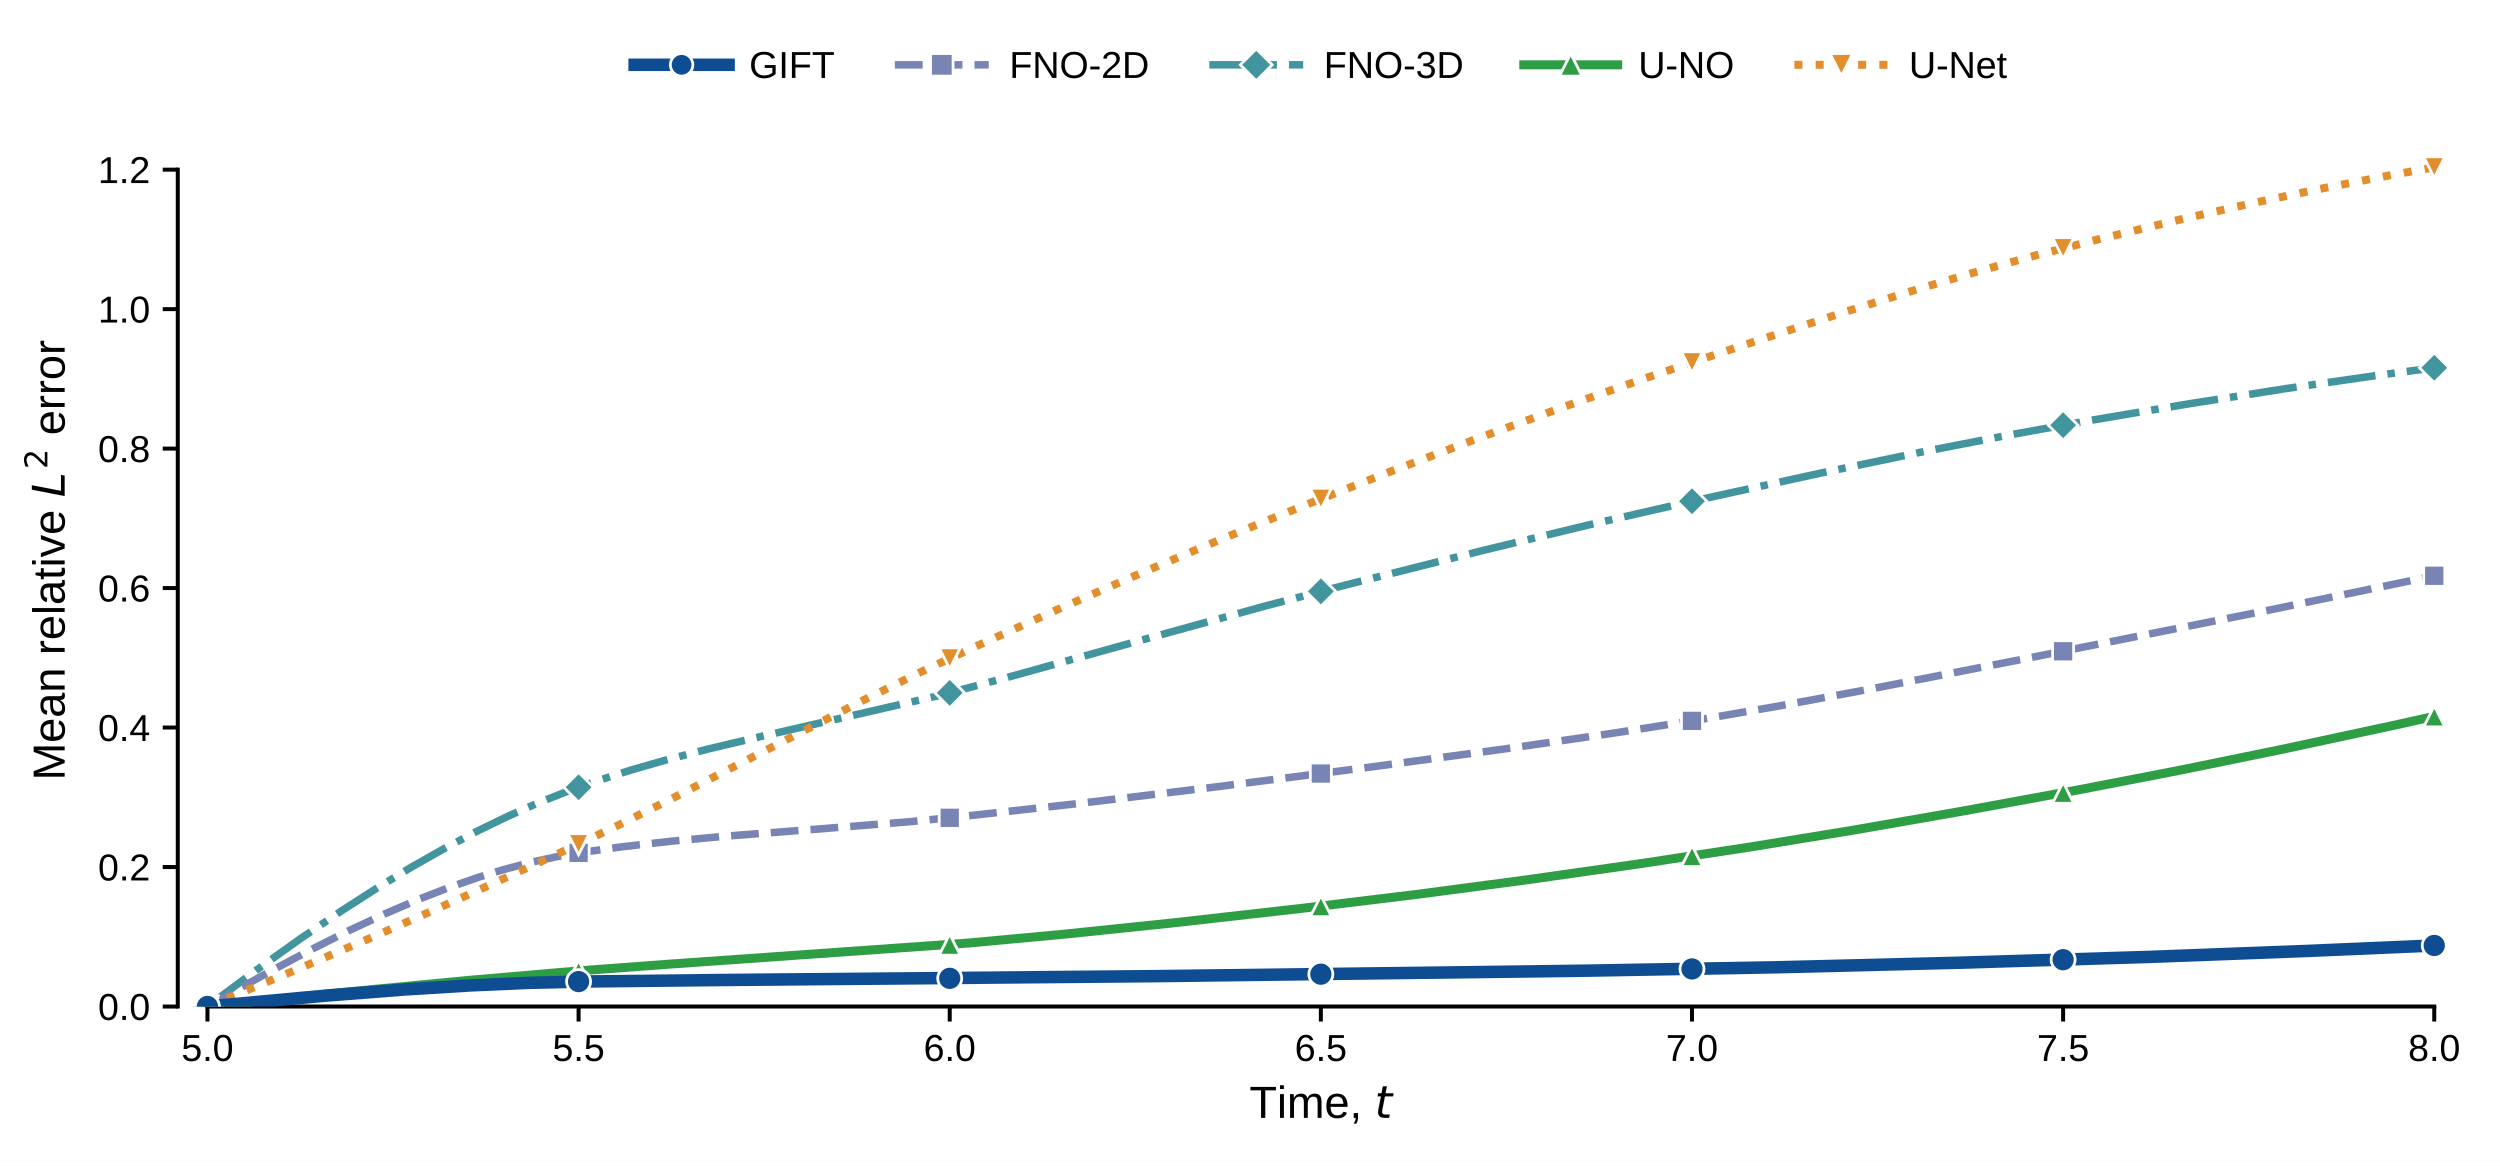
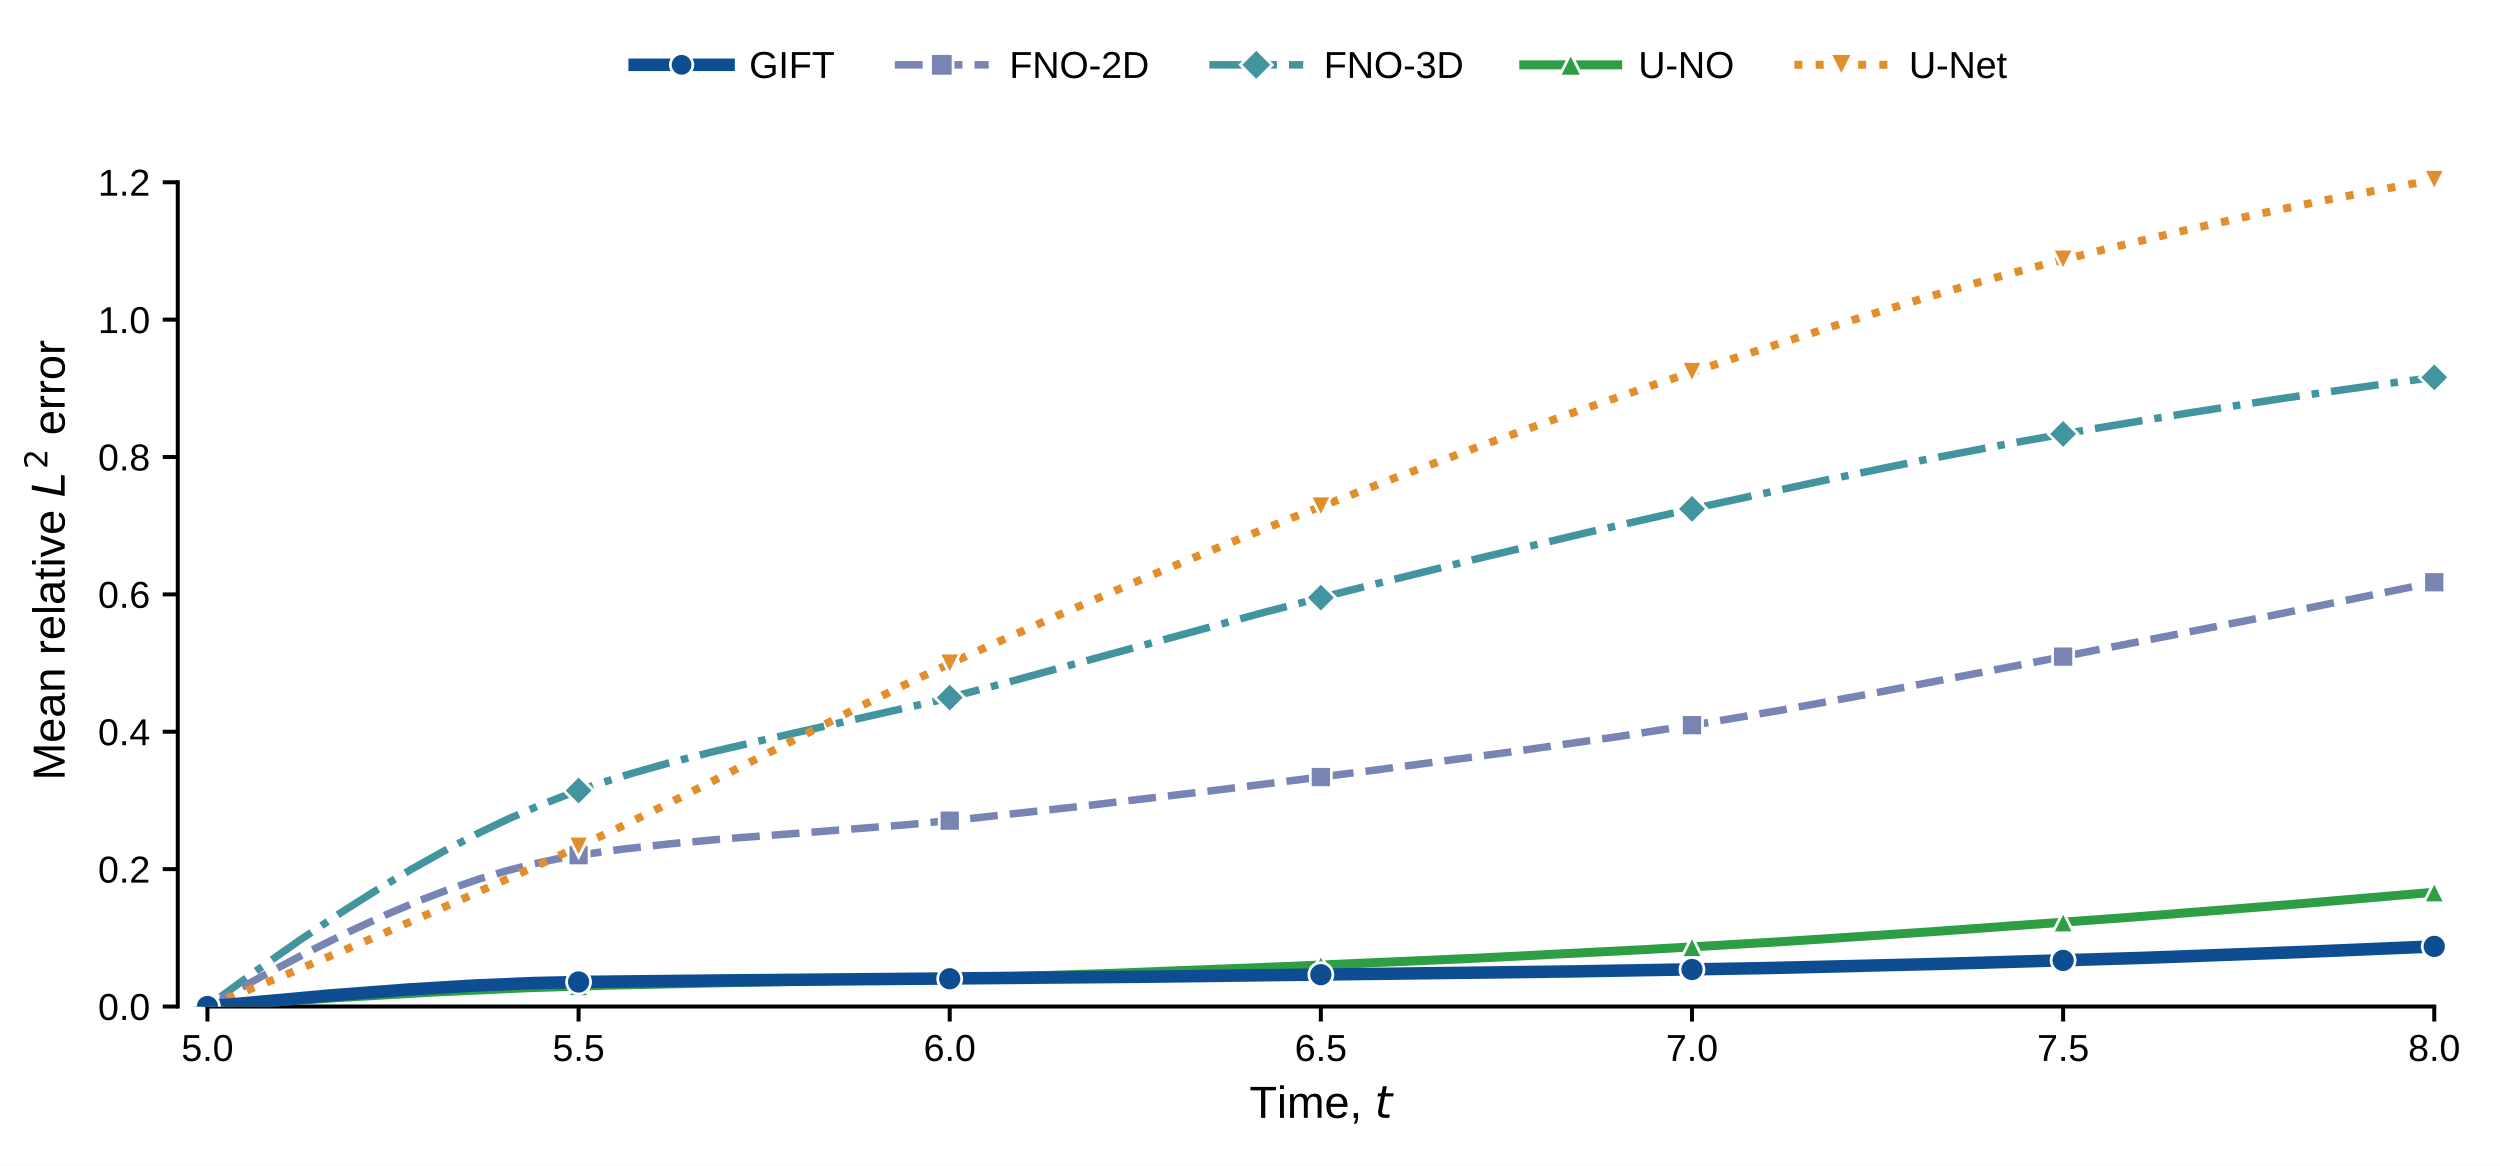
<svg xmlns="http://www.w3.org/2000/svg" xmlns:xlink="http://www.w3.org/1999/xlink" width="499.186pt" height="232.765pt" viewBox="0 0 499.186 232.765" version="1.1">
  <defs>
    <style type="text/css">*{stroke-linejoin: round; stroke-linecap: butt}</style>
  </defs>
  <g id="figure_1">
    <g id="patch_1">
      <path d="M 0 232.765  L 499.186 232.765  L 499.186 0  L 0 0  z " style="fill: #ffffff" />
    </g>
    <g id="axes_1">
      <g id="patch_2">
        <path d="M 35.495 200.975  L 491.986 200.975  L 491.986 22.733  L 35.495 22.733  z " style="fill: #ffffff" />
      </g>
      <g id="matplotlib.axis_1">
        <g id="xtick_1">
          <g id="line2d_1">
            <defs>
-               <path id="mbfa174ac35" d="M 0 0  L 0 3  " style="stroke: #000000; stroke-width: 0.8" />
+               <path id="m795e2c67f9" d="M 0 0  L 0 3  " style="stroke: #000000; stroke-width: 0.8" />
            </defs>
            <g>
-               <use xlink:href="#mbfa174ac35" x="41.423" y="200.975" style="stroke: #000000; stroke-width: 0.8" />
+               <use xlink:href="#m795e2c67f9" x="41.423" y="200.975" style="stroke: #000000; stroke-width: 0.8" />
            </g>
          </g>
          <g id="text_1">
            <text style="font-size: 7.5px; font-family: 'Arial', 'DejaVu Sans', 'Liberation Sans', sans-serif; text-anchor: middle" x="41.423" y="211.844" transform="rotate(-0 41.42346 211.8435)">5.0</text>
          </g>
        </g>
        <g id="xtick_2">
          <g id="line2d_2">
            <g>
-               <use xlink:href="#mbfa174ac35" x="115.529" y="200.975" style="stroke: #000000; stroke-width: 0.8" />
+               <use xlink:href="#m795e2c67f9" x="115.529" y="200.975" style="stroke: #000000; stroke-width: 0.8" />
            </g>
          </g>
          <g id="text_2">
            <text style="font-size: 7.5px; font-family: 'Arial', 'DejaVu Sans', 'Liberation Sans', sans-serif; text-anchor: middle" x="115.529" y="211.844" transform="rotate(-0 115.5292 211.8435)">5.5</text>
          </g>
        </g>
        <g id="xtick_3">
          <g id="line2d_3">
            <g>
-               <use xlink:href="#mbfa174ac35" x="189.635" y="200.975" style="stroke: #000000; stroke-width: 0.8" />
+               <use xlink:href="#m795e2c67f9" x="189.635" y="200.975" style="stroke: #000000; stroke-width: 0.8" />
            </g>
          </g>
          <g id="text_3">
            <text style="font-size: 7.5px; font-family: 'Arial', 'DejaVu Sans', 'Liberation Sans', sans-serif; text-anchor: middle" x="189.635" y="211.844" transform="rotate(-0 189.6349 211.8435)">6.0</text>
          </g>
        </g>
        <g id="xtick_4">
          <g id="line2d_4">
            <g>
-               <use xlink:href="#mbfa174ac35" x="263.741" y="200.975" style="stroke: #000000; stroke-width: 0.8" />
+               <use xlink:href="#m795e2c67f9" x="263.741" y="200.975" style="stroke: #000000; stroke-width: 0.8" />
            </g>
          </g>
          <g id="text_4">
            <text style="font-size: 7.5px; font-family: 'Arial', 'DejaVu Sans', 'Liberation Sans', sans-serif; text-anchor: middle" x="263.741" y="211.844" transform="rotate(-0 263.7407 211.8435)">6.5</text>
          </g>
        </g>
        <g id="xtick_5">
          <g id="line2d_5">
            <g>
-               <use xlink:href="#mbfa174ac35" x="337.846" y="200.975" style="stroke: #000000; stroke-width: 0.8" />
+               <use xlink:href="#m795e2c67f9" x="337.846" y="200.975" style="stroke: #000000; stroke-width: 0.8" />
            </g>
          </g>
          <g id="text_5">
            <text style="font-size: 7.5px; font-family: 'Arial', 'DejaVu Sans', 'Liberation Sans', sans-serif; text-anchor: middle" x="337.846" y="211.844" transform="rotate(-0 337.8464 211.8435)">7.0</text>
          </g>
        </g>
        <g id="xtick_6">
          <g id="line2d_6">
            <g>
-               <use xlink:href="#mbfa174ac35" x="411.952" y="200.975" style="stroke: #000000; stroke-width: 0.8" />
+               <use xlink:href="#m795e2c67f9" x="411.952" y="200.975" style="stroke: #000000; stroke-width: 0.8" />
            </g>
          </g>
          <g id="text_6">
            <text style="font-size: 7.5px; font-family: 'Arial', 'DejaVu Sans', 'Liberation Sans', sans-serif; text-anchor: middle" x="411.952" y="211.844" transform="rotate(-0 411.9521 211.8435)">7.5</text>
          </g>
        </g>
        <g id="xtick_7">
          <g id="line2d_7">
            <g>
-               <use xlink:href="#mbfa174ac35" x="486.058" y="200.975" style="stroke: #000000; stroke-width: 0.8" />
+               <use xlink:href="#m795e2c67f9" x="486.058" y="200.975" style="stroke: #000000; stroke-width: 0.8" />
            </g>
          </g>
          <g id="text_7">
            <text style="font-size: 7.5px; font-family: 'Arial', 'DejaVu Sans', 'Liberation Sans', sans-serif; text-anchor: middle" x="486.058" y="211.844" transform="rotate(-0 486.0579 211.8435)">8.0</text>
          </g>
        </g>
        <g id="text_8">
          <g transform="translate(249.4757 223.7762)">
            <text>
              <tspan x="0" y="-0.562" style="font-size: 9px; font-family: 'Arial'">T</tspan>
              <tspan x="5.498" y="-0.562" style="font-size: 9px; font-family: 'Arial'">i</tspan>
              <tspan x="7.497" y="-0.562" style="font-size: 9px; font-family: 'Arial'">m</tspan>
              <tspan x="14.994" y="-0.562" style="font-size: 9px; font-family: 'Arial'">e</tspan>
              <tspan x="20" y="-0.562" style="font-size: 9px; font-family: 'Arial'">,</tspan>
              <tspan x="22.5" y="-0.562" style="font-size: 9px; font-family: 'Arial'"> </tspan>
              <tspan x="25" y="-0.562" style="font-style: oblique; font-size: 9px; font-family: 'DejaVu Sans'">t</tspan>
            </text>
          </g>
        </g>
      </g>
      <g id="matplotlib.axis_2">
        <g id="ytick_1">
          <g id="line2d_8">
            <defs>
-               <path id="m1ce9995163" d="M 0 0  L -3 0  " style="stroke: #000000; stroke-width: 0.8" />
+               <path id="m7a944dcd8d" d="M 0 0  L -3 0  " style="stroke: #000000; stroke-width: 0.8" />
            </defs>
            <g>
-               <use xlink:href="#m1ce9995163" x="35.495" y="200.975" style="stroke: #000000; stroke-width: 0.8" />
+               <use xlink:href="#m7a944dcd8d" x="35.495" y="200.975" style="stroke: #000000; stroke-width: 0.8" />
            </g>
          </g>
          <g id="text_9">
            <text style="font-size: 7.5px; font-family: 'Arial', 'DejaVu Sans', 'Liberation Sans', sans-serif; text-anchor: end" x="29.995" y="203.659" transform="rotate(-0 29.995 203.6593)">0.0</text>
          </g>
        </g>
        <g id="ytick_2">
          <g id="line2d_9">
            <g>
-               <use xlink:href="#m1ce9995163" x="35.495" y="173.125" style="stroke: #000000; stroke-width: 0.8" />
+               <use xlink:href="#m7a944dcd8d" x="35.495" y="173.545" style="stroke: #000000; stroke-width: 0.8" />
            </g>
          </g>
          <g id="text_10">
-             <text style="font-size: 7.5px; font-family: 'Arial', 'DejaVu Sans', 'Liberation Sans', sans-serif; text-anchor: end" x="29.995" y="175.809" transform="rotate(-0 29.995 175.8089)">0.2</text>
+             <text style="font-size: 7.5px; font-family: 'Arial', 'DejaVu Sans', 'Liberation Sans', sans-serif; text-anchor: end" x="29.995" y="176.229" transform="rotate(-0 29.995 176.2288)">0.2</text>
          </g>
        </g>
        <g id="ytick_3">
          <g id="line2d_10">
            <g>
-               <use xlink:href="#m1ce9995163" x="35.495" y="145.274" style="stroke: #000000; stroke-width: 0.8" />
+               <use xlink:href="#m7a944dcd8d" x="35.495" y="146.114" style="stroke: #000000; stroke-width: 0.8" />
            </g>
          </g>
          <g id="text_11">
-             <text style="font-size: 7.5px; font-family: 'Arial', 'DejaVu Sans', 'Liberation Sans', sans-serif; text-anchor: end" x="29.995" y="147.959" transform="rotate(-0 29.995 147.9585)">0.4</text>
+             <text style="font-size: 7.5px; font-family: 'Arial', 'DejaVu Sans', 'Liberation Sans', sans-serif; text-anchor: end" x="29.995" y="148.798" transform="rotate(-0 29.995 148.7983)">0.4</text>
          </g>
        </g>
        <g id="ytick_4">
          <g id="line2d_11">
            <g>
-               <use xlink:href="#m1ce9995163" x="35.495" y="117.424" style="stroke: #000000; stroke-width: 0.8" />
+               <use xlink:href="#m7a944dcd8d" x="35.495" y="118.684" style="stroke: #000000; stroke-width: 0.8" />
            </g>
          </g>
          <g id="text_12">
-             <text style="font-size: 7.5px; font-family: 'Arial', 'DejaVu Sans', 'Liberation Sans', sans-serif; text-anchor: end" x="29.995" y="120.108" transform="rotate(-0 29.995 120.1081)">0.6</text>
+             <text style="font-size: 7.5px; font-family: 'Arial', 'DejaVu Sans', 'Liberation Sans', sans-serif; text-anchor: end" x="29.995" y="121.368" transform="rotate(-0 29.995 121.3678)">0.6</text>
          </g>
        </g>
        <g id="ytick_5">
          <g id="line2d_12">
            <g>
-               <use xlink:href="#m1ce9995163" x="35.495" y="89.574" style="stroke: #000000; stroke-width: 0.8" />
+               <use xlink:href="#m7a944dcd8d" x="35.495" y="91.253" style="stroke: #000000; stroke-width: 0.8" />
            </g>
          </g>
          <g id="text_13">
-             <text style="font-size: 7.5px; font-family: 'Arial', 'DejaVu Sans', 'Liberation Sans', sans-serif; text-anchor: end" x="29.995" y="92.258" transform="rotate(-0 29.995 92.25775)">0.8</text>
+             <text style="font-size: 7.5px; font-family: 'Arial', 'DejaVu Sans', 'Liberation Sans', sans-serif; text-anchor: end" x="29.995" y="93.937" transform="rotate(-0 29.995 93.93734)">0.8</text>
          </g>
        </g>
        <g id="ytick_6">
          <g id="line2d_13">
            <g>
-               <use xlink:href="#m1ce9995163" x="35.495" y="61.723" style="stroke: #000000; stroke-width: 0.8" />
+               <use xlink:href="#m7a944dcd8d" x="35.495" y="63.823" style="stroke: #000000; stroke-width: 0.8" />
            </g>
          </g>
          <g id="text_14">
-             <text style="font-size: 7.5px; font-family: 'Arial', 'DejaVu Sans', 'Liberation Sans', sans-serif; text-anchor: end" x="29.995" y="64.407" transform="rotate(-0 29.995 64.40735)">1.0</text>
+             <text style="font-size: 7.5px; font-family: 'Arial', 'DejaVu Sans', 'Liberation Sans', sans-serif; text-anchor: end" x="29.995" y="66.507" transform="rotate(-0 29.995 66.50684)">1.0</text>
          </g>
        </g>
        <g id="ytick_7">
          <g id="line2d_14">
            <g>
-               <use xlink:href="#m1ce9995163" x="35.495" y="33.873" style="stroke: #000000; stroke-width: 0.8" />
+               <use xlink:href="#m7a944dcd8d" x="35.495" y="36.392" style="stroke: #000000; stroke-width: 0.8" />
            </g>
          </g>
          <g id="text_15">
-             <text style="font-size: 7.5px; font-family: 'Arial', 'DejaVu Sans', 'Liberation Sans', sans-serif; text-anchor: end" x="29.995" y="36.557" transform="rotate(-0 29.995 36.55696)">1.2</text>
+             <text style="font-size: 7.5px; font-family: 'Arial', 'DejaVu Sans', 'Liberation Sans', sans-serif; text-anchor: end" x="29.995" y="39.076" transform="rotate(-0 29.995 39.07634)">1.2</text>
          </g>
        </g>
        <g id="text_16">
          <g transform="translate(13.78125 155.8189) rotate(-90)">
            <text>
              <tspan x="0" y="-0.873" style="font-size: 9px; font-family: 'Arial'">M</tspan>
              <tspan x="7.497" y="-0.873" style="font-size: 9px; font-family: 'Arial'">e</tspan>
              <tspan x="12.502" y="-0.873" style="font-size: 9px; font-family: 'Arial'">a</tspan>
              <tspan x="17.508" y="-0.873" style="font-size: 9px; font-family: 'Arial'">n</tspan>
              <tspan x="22.513" y="-0.873" style="font-size: 9px; font-family: 'Arial'"> </tspan>
              <tspan x="25.014" y="-0.873" style="font-size: 9px; font-family: 'Arial'">r</tspan>
              <tspan x="28.011" y="-0.873" style="font-size: 9px; font-family: 'Arial'">e</tspan>
              <tspan x="33.016" y="-0.873" style="font-size: 9px; font-family: 'Arial'">l</tspan>
              <tspan x="35.016" y="-0.873" style="font-size: 9px; font-family: 'Arial'">a</tspan>
              <tspan x="40.021" y="-0.873" style="font-size: 9px; font-family: 'Arial'">t</tspan>
              <tspan x="42.521" y="-0.873" style="font-size: 9px; font-family: 'Arial'">i</tspan>
              <tspan x="44.521" y="-0.873" style="font-size: 9px; font-family: 'Arial'">v</tspan>
              <tspan x="49.021" y="-0.873" style="font-size: 9px; font-family: 'Arial'">e</tspan>
              <tspan x="54.026" y="-0.873" style="font-size: 9px; font-family: 'Arial'"> </tspan>
              <tspan x="66.427" y="-0.873" style="font-size: 9px; font-family: 'Arial'"> </tspan>
              <tspan x="68.927" y="-0.873" style="font-size: 9px; font-family: 'Arial'">e</tspan>
              <tspan x="73.933" y="-0.873" style="font-size: 9px; font-family: 'Arial'">r</tspan>
              <tspan x="76.93" y="-0.873" style="font-size: 9px; font-family: 'Arial'">r</tspan>
              <tspan x="79.927" y="-0.873" style="font-size: 9px; font-family: 'Arial'">o</tspan>
              <tspan x="84.932" y="-0.873" style="font-size: 9px; font-family: 'Arial'">r</tspan>
              <tspan x="56.527" y="-0.873" style="font-style: oblique; font-size: 9px; font-family: 'DejaVu Sans'">L</tspan>
              <tspan x="62.173" y="-4.319" style="font-size: 6.3px; font-family: 'DejaVu Sans'">2</tspan>
            </text>
          </g>
        </g>
      </g>
      <g id="patch_3">
-         <path d="M 35.495 200.975  L 35.495 33.873  " style="fill: none; stroke: #000000; stroke-width: 0.8; stroke-linejoin: miter; stroke-linecap: square" />
+         <path d="M 35.495 200.975  L 35.495 36.392  " style="fill: none; stroke: #000000; stroke-width: 0.8; stroke-linejoin: miter; stroke-linecap: square" />
      </g>
      <g id="patch_4">
        <path d="M 41.423 200.975  L 486.058 200.975  " style="fill: none; stroke: #000000; stroke-width: 0.8; stroke-linejoin: miter; stroke-linecap: square" />
      </g>
      <g id="line2d_15">
-         <path d="M 41.423 200.975  L 51.057 193.799  L 59.95 187.457  L 68.102 181.927  L 75.512 177.168  L 82.182 173.13  L 88.851 169.346  L 95.521 165.839  L 101.449 162.97  L 107.378 160.352  L 113.306 158  L 119.234 155.91  L 125.904 153.786  L 133.315 151.657  L 141.466 149.54  L 151.841 147.084  L 188.153 138.734  L 202.233 134.959  L 227.429 127.948  L 252.625 121.004  L 268.928 116.749  L 295.606 110.032  L 317.097 104.842  L 336.364 100.414  L 363.783 94.409  L 383.792 90.241  L 400.836 86.918  L 416.398 84.116  L 437.148 80.618  L 456.416 77.595  L 474.201 75.021  L 486.058 73.431  L 486.058 73.431  " clip-path="url(#p14c8b00d38)" style="fill: none; stroke-dasharray: 9.6,2.4,1.5,2.4; stroke-dashoffset: 0; stroke: #42949e; stroke-width: 1.5" />
+         <path d="M 41.423 200.975  L 51.057 193.908  L 59.95 187.661  L 68.102 182.214  L 75.512 177.527  L 82.182 173.55  L 88.851 169.823  L 95.521 166.369  L 101.449 163.543  L 107.378 160.965  L 113.306 158.648  L 119.234 156.59  L 125.904 154.498  L 133.315 152.401  L 142.207 150.135  L 152.582 147.731  L 187.412 139.861  L 200.01 136.552  L 222.983 130.276  L 252.625 122.21  L 268.928 118.019  L 295.606 111.403  L 317.097 106.291  L 336.364 101.93  L 363.783 96.015  L 383.792 91.911  L 400.836 88.638  L 416.398 85.877  L 437.148 82.432  L 456.416 79.455  L 474.942 76.819  L 486.058 75.354  L 486.058 75.354  " clip-path="url(#pd7bf47b4c0)" style="fill: none; stroke-dasharray: 9.6,2.4,1.5,2.4; stroke-dashoffset: 0; stroke: #42949e; stroke-width: 1.5" />
      </g>
      <g id="line2d_16">
        <defs>
-           <path id="mcdf0ce835d" d="M 0 2.97  L 2.97 0  L 0 -2.97  L -2.97 0  z " style="stroke: #ffffff; stroke-width: 0.55; stroke-linejoin: miter" />
-         </defs>
-         <g clip-path="url(#p14c8b00d38)">
-           <use xlink:href="#mcdf0ce835d" x="41.423" y="200.975" style="fill: #42949e; stroke: #ffffff; stroke-width: 0.55; stroke-linejoin: miter" />
-           <use xlink:href="#mcdf0ce835d" x="115.529" y="157.189" style="fill: #42949e; stroke: #ffffff; stroke-width: 0.55; stroke-linejoin: miter" />
-           <use xlink:href="#mcdf0ce835d" x="189.635" y="138.347" style="fill: #42949e; stroke: #ffffff; stroke-width: 0.55; stroke-linejoin: miter" />
-           <use xlink:href="#mcdf0ce835d" x="263.741" y="118.08" style="fill: #42949e; stroke: #ffffff; stroke-width: 0.55; stroke-linejoin: miter" />
-           <use xlink:href="#mcdf0ce835d" x="337.846" y="100.084" style="fill: #42949e; stroke: #ffffff; stroke-width: 0.55; stroke-linejoin: miter" />
-           <use xlink:href="#mcdf0ce835d" x="411.952" y="84.895" style="fill: #42949e; stroke: #ffffff; stroke-width: 0.55; stroke-linejoin: miter" />
-           <use xlink:href="#mcdf0ce835d" x="486.058" y="73.431" style="fill: #42949e; stroke: #ffffff; stroke-width: 0.55; stroke-linejoin: miter" />
+           <path id="m2b28d7b1a0" d="M 0 2.97  L 2.97 0  L 0 -2.97  L -2.97 0  z " style="stroke: #ffffff; stroke-width: 0.55; stroke-linejoin: miter" />
+         </defs>
+         <g clip-path="url(#pd7bf47b4c0)">
+           <use xlink:href="#m2b28d7b1a0" x="41.423" y="200.975" style="fill: #42949e; stroke: #ffffff; stroke-width: 0.55; stroke-linejoin: miter" />
+           <use xlink:href="#m2b28d7b1a0" x="115.529" y="157.85" style="fill: #42949e; stroke: #ffffff; stroke-width: 0.55; stroke-linejoin: miter" />
+           <use xlink:href="#m2b28d7b1a0" x="189.635" y="139.291" style="fill: #42949e; stroke: #ffffff; stroke-width: 0.55; stroke-linejoin: miter" />
+           <use xlink:href="#m2b28d7b1a0" x="263.741" y="119.33" style="fill: #42949e; stroke: #ffffff; stroke-width: 0.55; stroke-linejoin: miter" />
+           <use xlink:href="#m2b28d7b1a0" x="337.846" y="101.605" style="fill: #42949e; stroke: #ffffff; stroke-width: 0.55; stroke-linejoin: miter" />
+           <use xlink:href="#m2b28d7b1a0" x="411.952" y="86.645" style="fill: #42949e; stroke: #ffffff; stroke-width: 0.55; stroke-linejoin: miter" />
+           <use xlink:href="#m2b28d7b1a0" x="486.058" y="75.354" style="fill: #42949e; stroke: #ffffff; stroke-width: 0.55; stroke-linejoin: miter" />
        </g>
      </g>
      <g id="line2d_17">
-         <path d="M 41.423 200.975  L 52.539 194.721  L 61.432 189.961  L 69.584 185.861  L 76.994 182.401  L 83.664 179.545  L 89.592 177.238  L 95.521 175.174  L 100.708 173.584  L 105.895 172.212  L 111.083 171.073  L 116.27 170.182  L 124.422 169.056  L 134.056 167.965  L 145.171 166.94  L 162.216 165.626  L 181.483 164.089  L 192.599 162.982  L 215.572 160.415  L 241.509 157.286  L 272.633 153.298  L 300.794 149.494  L 322.284 146.37  L 340.811 143.454  L 355.632 140.894  L 373.417 137.585  L 401.577 132.078  L 453.451 121.746  L 486.058 114.965  L 486.058 114.965  " clip-path="url(#p14c8b00d38)" style="fill: none; stroke-dasharray: 5.55,2.4; stroke-dashoffset: 0; stroke: #7884b4; stroke-width: 1.5" />
+         <path d="M 41.423 200.975  L 52.539 194.815  L 61.432 190.128  L 69.584 186.088  L 76.994 182.681  L 83.664 179.868  L 89.592 177.596  L 95.521 175.563  L 100.708 173.997  L 105.895 172.645  L 111.083 171.524  L 116.27 170.646  L 124.422 169.538  L 134.056 168.462  L 145.171 167.453  L 162.216 166.159  L 181.483 164.645  L 193.34 163.476  L 216.313 160.942  L 242.25 157.854  L 274.115 153.825  L 301.535 150.167  L 323.025 147.082  L 341.552 144.201  L 356.373 141.669  L 374.899 138.261  L 406.024 132.255  L 449.746 123.686  L 482.353 117.032  L 486.058 116.261  L 486.058 116.261  " clip-path="url(#pd7bf47b4c0)" style="fill: none; stroke-dasharray: 5.55,2.4; stroke-dashoffset: 0; stroke: #7884b4; stroke-width: 1.5" />
      </g>
      <g id="legend_1">
        <g id="line2d_18">
          <path d="M 126.724 12.943  L 136.099 12.943  L 145.474 12.943  " style="fill: none; stroke: #0f4d92; stroke-width: 2.5; stroke-linecap: square" />
          <defs>
-             <path id="mcf8d7003a1" d="M 0 2.25  C 0.597 2.25 1.169 2.013 1.591 1.591  C 2.013 1.169 2.25 0.597 2.25 0  C 2.25 -0.597 2.013 -1.169 1.591 -1.591  C 1.169 -2.013 0.597 -2.25 0 -2.25  C -0.597 -2.25 -1.169 -2.013 -1.591 -1.591  C -2.013 -1.169 -2.25 -0.597 -2.25 0  C -2.25 0.597 -2.013 1.169 -1.591 1.591  C -1.169 2.013 -0.597 2.25 0 2.25  z " style="stroke: #ffffff; stroke-width: 0.55" />
-           </defs>
-           <g>
-             <use xlink:href="#mcf8d7003a1" x="136.099" y="12.943" style="fill: #0f4d92; stroke: #ffffff; stroke-width: 0.55" />
+             <path id="m9814dd502f" d="M 0 2.25  C 0.597 2.25 1.169 2.013 1.591 1.591  C 2.013 1.169 2.25 0.597 2.25 0  C 2.25 -0.597 2.013 -1.169 1.591 -1.591  C 1.169 -2.013 0.597 -2.25 0 -2.25  C -0.597 -2.25 -1.169 -2.013 -1.591 -1.591  C -2.013 -1.169 -2.25 -0.597 -2.25 0  C -2.25 0.597 -2.013 1.169 -1.591 1.591  C -1.169 2.013 -0.597 2.25 0 2.25  z " style="stroke: #ffffff; stroke-width: 0.55" />
+           </defs>
+           <g>
+             <use xlink:href="#m9814dd502f" x="136.099" y="12.943" style="fill: #0f4d92; stroke: #ffffff; stroke-width: 0.55" />
          </g>
        </g>
        <g id="text_17">
          <text style="font-size: 7.5px; font-family: 'Arial', 'DejaVu Sans', 'Liberation Sans', sans-serif; text-anchor: start" x="149.599" y="15.568" transform="rotate(-0 149.5995 15.56836)">GIFT</text>
        </g>
        <g id="line2d_19">
          <path d="M 178.678 12.943  L 188.053 12.943  L 197.428 12.943  " style="fill: none; stroke-dasharray: 5.55,2.4; stroke-dashoffset: 0; stroke: #7884b4; stroke-width: 1.5" />
          <defs>
-             <path id="m697fd780fe" d="M -2.25 2.25  L 2.25 2.25  L 2.25 -2.25  L -2.25 -2.25  z " style="stroke: #ffffff; stroke-width: 0.55; stroke-linejoin: miter" />
-           </defs>
-           <g>
-             <use xlink:href="#m697fd780fe" x="188.053" y="12.943" style="fill: #7884b4; stroke: #ffffff; stroke-width: 0.55; stroke-linejoin: miter" />
+             <path id="m7ee22644cd" d="M -2.25 2.25  L 2.25 2.25  L 2.25 -2.25  L -2.25 -2.25  z " style="stroke: #ffffff; stroke-width: 0.55; stroke-linejoin: miter" />
+           </defs>
+           <g>
+             <use xlink:href="#m7ee22644cd" x="188.053" y="12.943" style="fill: #7884b4; stroke: #ffffff; stroke-width: 0.55; stroke-linejoin: miter" />
          </g>
        </g>
        <g id="text_18">
          <text style="font-size: 7.5px; font-family: 'Arial', 'DejaVu Sans', 'Liberation Sans', sans-serif; text-anchor: start" x="201.553" y="15.568" transform="rotate(-0 201.5534 15.56836)">FNO-2D</text>
        </g>
        <g id="line2d_20">
          <path d="M 241.469 12.943  L 250.844 12.943  L 260.219 12.943  " style="fill: none; stroke-dasharray: 9.6,2.4,1.5,2.4; stroke-dashoffset: 0; stroke: #42949e; stroke-width: 1.5" />
          <defs>
-             <path id="m583182f063" d="M 0 3.182  L 3.182 0  L 0 -3.182  L -3.182 0  z " style="stroke: #ffffff; stroke-width: 0.55; stroke-linejoin: miter" />
-           </defs>
-           <g>
-             <use xlink:href="#m583182f063" x="250.844" y="12.943" style="fill: #42949e; stroke: #ffffff; stroke-width: 0.55; stroke-linejoin: miter" />
+             <path id="mae59459749" d="M 0 3.182  L 3.182 0  L 0 -3.182  L -3.182 0  z " style="stroke: #ffffff; stroke-width: 0.55; stroke-linejoin: miter" />
+           </defs>
+           <g>
+             <use xlink:href="#mae59459749" x="250.844" y="12.943" style="fill: #42949e; stroke: #ffffff; stroke-width: 0.55; stroke-linejoin: miter" />
          </g>
        </g>
        <g id="text_19">
          <text style="font-size: 7.5px; font-family: 'Arial', 'DejaVu Sans', 'Liberation Sans', sans-serif; text-anchor: start" x="264.344" y="15.568" transform="rotate(-0 264.3436 15.56836)">FNO-3D</text>
        </g>
        <g id="line2d_21">
          <path d="M 304.259 12.943  L 313.634 12.943  L 323.009 12.943  " style="fill: none; stroke: #2e9e44; stroke-width: 1.8; stroke-linecap: square" />
          <defs>
-             <path id="me45f1de3eb" d="M 0 -2.25  L -2.25 2.25  L 2.25 2.25  z " style="stroke: #ffffff; stroke-width: 0.55; stroke-linejoin: miter" />
-           </defs>
-           <g>
-             <use xlink:href="#me45f1de3eb" x="313.634" y="12.943" style="fill: #2e9e44; stroke: #ffffff; stroke-width: 0.55; stroke-linejoin: miter" />
+             <path id="mb13533560b" d="M 0 -2.25  L -2.25 2.25  L 2.25 2.25  z " style="stroke: #ffffff; stroke-width: 0.55; stroke-linejoin: miter" />
+           </defs>
+           <g>
+             <use xlink:href="#mb13533560b" x="313.634" y="12.943" style="fill: #2e9e44; stroke: #ffffff; stroke-width: 0.55; stroke-linejoin: miter" />
          </g>
        </g>
        <g id="text_20">
          <text style="font-size: 7.5px; font-family: 'Arial', 'DejaVu Sans', 'Liberation Sans', sans-serif; text-anchor: start" x="327.134" y="15.568" transform="rotate(-0 327.1338 15.56836)">U-NO</text>
        </g>
        <g id="line2d_22">
          <path d="M 358.298 12.943  L 367.673 12.943  L 377.048 12.943  " style="fill: none; stroke-dasharray: 1.6,2.64; stroke-dashoffset: 0; stroke: #e28e2c; stroke-width: 1.6" />
          <defs>
-             <path id="me4fcbbb4c9" d="M -0 2.25  L 2.25 -2.25  L -2.25 -2.25  z " style="stroke: #ffffff; stroke-width: 0.55; stroke-linejoin: miter" />
-           </defs>
-           <g>
-             <use xlink:href="#me4fcbbb4c9" x="367.673" y="12.943" style="fill: #e28e2c; stroke: #ffffff; stroke-width: 0.55; stroke-linejoin: miter" />
+             <path id="m80aea5821e" d="M -0 2.25  L 2.25 -2.25  L -2.25 -2.25  z " style="stroke: #ffffff; stroke-width: 0.55; stroke-linejoin: miter" />
+           </defs>
+           <g>
+             <use xlink:href="#m80aea5821e" x="367.673" y="12.943" style="fill: #e28e2c; stroke: #ffffff; stroke-width: 0.55; stroke-linejoin: miter" />
          </g>
        </g>
        <g id="text_21">
          <text style="font-size: 7.5px; font-family: 'Arial', 'DejaVu Sans', 'Liberation Sans', sans-serif; text-anchor: start" x="381.173" y="15.568" transform="rotate(-0 381.1725 15.56836)">U-Net</text>
        </g>
      </g>
      <g id="line2d_23">
        <defs>
-           <path id="m28333f578d" d="M -2.1 2.1  L 2.1 2.1  L 2.1 -2.1  L -2.1 -2.1  z " style="stroke: #ffffff; stroke-width: 0.55; stroke-linejoin: miter" />
-         </defs>
-         <g clip-path="url(#p14c8b00d38)">
-           <use xlink:href="#m28333f578d" x="41.423" y="200.975" style="fill: #7884b4; stroke: #ffffff; stroke-width: 0.55; stroke-linejoin: miter" />
-           <use xlink:href="#m28333f578d" x="115.529" y="170.295" style="fill: #7884b4; stroke: #ffffff; stroke-width: 0.55; stroke-linejoin: miter" />
-           <use xlink:href="#m28333f578d" x="189.635" y="163.296" style="fill: #7884b4; stroke: #ffffff; stroke-width: 0.55; stroke-linejoin: miter" />
-           <use xlink:href="#m28333f578d" x="263.741" y="154.457" style="fill: #7884b4; stroke: #ffffff; stroke-width: 0.55; stroke-linejoin: miter" />
-           <use xlink:href="#m28333f578d" x="337.846" y="143.938" style="fill: #7884b4; stroke: #ffffff; stroke-width: 0.55; stroke-linejoin: miter" />
-           <use xlink:href="#m28333f578d" x="411.952" y="130.042" style="fill: #7884b4; stroke: #ffffff; stroke-width: 0.55; stroke-linejoin: miter" />
-           <use xlink:href="#m28333f578d" x="486.058" y="114.965" style="fill: #7884b4; stroke: #ffffff; stroke-width: 0.55; stroke-linejoin: miter" />
+           <path id="md64f659885" d="M -2.1 2.1  L 2.1 2.1  L 2.1 -2.1  L -2.1 -2.1  z " style="stroke: #ffffff; stroke-width: 0.55; stroke-linejoin: miter" />
+         </defs>
+         <g clip-path="url(#pd7bf47b4c0)">
+           <use xlink:href="#md64f659885" x="41.423" y="200.975" style="fill: #7884b4; stroke: #ffffff; stroke-width: 0.55; stroke-linejoin: miter" />
+           <use xlink:href="#md64f659885" x="115.529" y="170.757" style="fill: #7884b4; stroke: #ffffff; stroke-width: 0.55; stroke-linejoin: miter" />
+           <use xlink:href="#md64f659885" x="189.635" y="163.864" style="fill: #7884b4; stroke: #ffffff; stroke-width: 0.55; stroke-linejoin: miter" />
+           <use xlink:href="#md64f659885" x="263.741" y="155.158" style="fill: #7884b4; stroke: #ffffff; stroke-width: 0.55; stroke-linejoin: miter" />
+           <use xlink:href="#md64f659885" x="337.846" y="144.798" style="fill: #7884b4; stroke: #ffffff; stroke-width: 0.55; stroke-linejoin: miter" />
+           <use xlink:href="#md64f659885" x="411.952" y="131.111" style="fill: #7884b4; stroke: #ffffff; stroke-width: 0.55; stroke-linejoin: miter" />
+           <use xlink:href="#md64f659885" x="486.058" y="116.261" style="fill: #7884b4; stroke: #ffffff; stroke-width: 0.55; stroke-linejoin: miter" />
        </g>
      </g>
      <g id="line2d_24">
-         <path d="M 41.423 200.975  L 57.727 194.241  L 74.771 186.953  L 91.815 179.423  L 109.601 171.319  L 122.94 165.032  L 134.056 159.509  L 150.359 151.126  L 172.591 139.712  L 183.706 134.253  L 194.081 129.413  L 211.126 121.72  L 227.429 114.6  L 243.732 107.718  L 260.035 101.078  L 277.821 94.09  L 295.606 87.334  L 312.65 81.098  L 328.954 75.373  L 346.739 69.382  L 368.23 62.335  L 383.051 57.698  L 395.649 53.979  L 406.765 50.913  L 418.622 47.879  L 434.925 43.93  L 449.746 40.568  L 463.826 37.599  L 477.165 35.012  L 486.058 33.418  L 486.058 33.418  " clip-path="url(#p14c8b00d38)" style="fill: none; stroke-dasharray: 1.6,2.64; stroke-dashoffset: 0; stroke: #e28e2c; stroke-width: 1.6" />
+         <path d="M 41.423 200.975  L 57.727 194.343  L 74.771 187.165  L 91.815 179.748  L 109.601 171.766  L 122.94 165.574  L 134.056 160.134  L 150.359 151.878  L 172.591 140.637  L 183.706 135.26  L 194.081 130.493  L 211.126 122.915  L 228.17 115.589  L 244.473 108.821  L 260.776 102.292  L 278.562 95.42  L 296.347 88.776  L 313.392 82.646  L 329.695 77.019  L 348.221 70.883  L 368.971 64.194  L 383.792 59.639  L 396.39 55.989  L 407.506 52.983  L 420.104 49.824  L 436.407 45.955  L 451.228 42.664  L 465.308 39.763  L 478.647 37.237  L 486.058 35.936  L 486.058 35.936  " clip-path="url(#pd7bf47b4c0)" style="fill: none; stroke-dasharray: 1.6,2.64; stroke-dashoffset: 0; stroke: #e28e2c; stroke-width: 1.6" />
      </g>
      <g id="line2d_25">
        <defs>
-           <path id="m9fc8d1d0c4" d="M -0 2.1  L 2.1 -2.1  L -2.1 -2.1  z " style="stroke: #ffffff; stroke-width: 0.55; stroke-linejoin: miter" />
-         </defs>
-         <g clip-path="url(#p14c8b00d38)">
-           <use xlink:href="#m9fc8d1d0c4" x="41.423" y="200.975" style="fill: #e28e2c; stroke: #ffffff; stroke-width: 0.55; stroke-linejoin: miter" />
-           <use xlink:href="#m9fc8d1d0c4" x="115.529" y="168.564" style="fill: #e28e2c; stroke: #ffffff; stroke-width: 0.55; stroke-linejoin: miter" />
-           <use xlink:href="#m9fc8d1d0c4" x="189.635" y="131.462" style="fill: #e28e2c; stroke: #ffffff; stroke-width: 0.55; stroke-linejoin: miter" />
-           <use xlink:href="#m9fc8d1d0c4" x="263.741" y="99.603" style="fill: #e28e2c; stroke: #ffffff; stroke-width: 0.55; stroke-linejoin: miter" />
-           <use xlink:href="#m9fc8d1d0c4" x="337.846" y="72.356" style="fill: #e28e2c; stroke: #ffffff; stroke-width: 0.55; stroke-linejoin: miter" />
-           <use xlink:href="#m9fc8d1d0c4" x="411.952" y="49.562" style="fill: #e28e2c; stroke: #ffffff; stroke-width: 0.55; stroke-linejoin: miter" />
-           <use xlink:href="#m9fc8d1d0c4" x="486.058" y="33.418" style="fill: #e28e2c; stroke: #ffffff; stroke-width: 0.55; stroke-linejoin: miter" />
+           <path id="m2ab12deba1" d="M -0 2.1  L 2.1 -2.1  L -2.1 -2.1  z " style="stroke: #ffffff; stroke-width: 0.55; stroke-linejoin: miter" />
+         </defs>
+         <g clip-path="url(#pd7bf47b4c0)">
+           <use xlink:href="#m2ab12deba1" x="41.423" y="200.975" style="fill: #e28e2c; stroke: #ffffff; stroke-width: 0.55; stroke-linejoin: miter" />
+           <use xlink:href="#m2ab12deba1" x="115.529" y="169.053" style="fill: #e28e2c; stroke: #ffffff; stroke-width: 0.55; stroke-linejoin: miter" />
+           <use xlink:href="#m2ab12deba1" x="189.635" y="132.51" style="fill: #e28e2c; stroke: #ffffff; stroke-width: 0.55; stroke-linejoin: miter" />
+           <use xlink:href="#m2ab12deba1" x="263.741" y="101.131" style="fill: #e28e2c; stroke: #ffffff; stroke-width: 0.55; stroke-linejoin: miter" />
+           <use xlink:href="#m2ab12deba1" x="337.846" y="74.297" style="fill: #e28e2c; stroke: #ffffff; stroke-width: 0.55; stroke-linejoin: miter" />
+           <use xlink:href="#m2ab12deba1" x="411.952" y="51.845" style="fill: #e28e2c; stroke: #ffffff; stroke-width: 0.55; stroke-linejoin: miter" />
+           <use xlink:href="#m2ab12deba1" x="486.058" y="35.936" style="fill: #e28e2c; stroke: #ffffff; stroke-width: 0.55; stroke-linejoin: miter" />
        </g>
      </g>
      <g id="line2d_26">
-         <path d="M 41.423 200.975  L 68.102 198.188  L 93.297 195.78  L 116.27 193.803  L 133.315 192.538  L 193.34 188.303  L 212.608 186.517  L 234.098 184.29  L 260.035 181.362  L 283.008 178.57  L 304.499 175.726  L 327.472 172.461  L 349.703 169.086  L 369.712 165.815  L 391.203 162.077  L 415.657 157.591  L 435.666 153.71  L 456.416 149.463  L 478.647 144.681  L 486.058 143.037  L 486.058 143.037  " clip-path="url(#p14c8b00d38)" style="fill: none; stroke: #2e9e44; stroke-width: 1.8; stroke-linecap: round" />
+         <path d="M 41.423 200.975  L 67.36 199.201  L 87.369 198.045  L 105.154 197.236  L 121.458 196.714  L 144.43 196.227  L 194.081 195.246  L 220.759 194.392  L 256.33 193.009  L 294.865 191.319  L 328.213 189.62  L 357.114 187.937  L 386.756 185.962  L 426.032 183.104  L 458.639 180.503  L 486.058 178.152  L 486.058 178.152  " clip-path="url(#pd7bf47b4c0)" style="fill: none; stroke: #2e9e44; stroke-width: 1.8; stroke-linecap: round" />
      </g>
      <g id="line2d_27">
        <defs>
-           <path id="m2bbf24179e" d="M 0 -2.1  L -2.1 2.1  L 2.1 2.1  z " style="stroke: #ffffff; stroke-width: 0.55; stroke-linejoin: miter" />
-         </defs>
-         <g clip-path="url(#p14c8b00d38)">
-           <use xlink:href="#m2bbf24179e" x="41.423" y="200.975" style="fill: #2e9e44; stroke: #ffffff; stroke-width: 0.55; stroke-linejoin: miter" />
-           <use xlink:href="#m2bbf24179e" x="115.529" y="193.863" style="fill: #2e9e44; stroke: #ffffff; stroke-width: 0.55; stroke-linejoin: miter" />
-           <use xlink:href="#m2bbf24179e" x="189.635" y="188.619" style="fill: #2e9e44; stroke: #ffffff; stroke-width: 0.55; stroke-linejoin: miter" />
-           <use xlink:href="#m2bbf24179e" x="263.741" y="180.929" style="fill: #2e9e44; stroke: #ffffff; stroke-width: 0.55; stroke-linejoin: miter" />
-           <use xlink:href="#m2bbf24179e" x="337.846" y="170.917" style="fill: #2e9e44; stroke: #ffffff; stroke-width: 0.55; stroke-linejoin: miter" />
-           <use xlink:href="#m2bbf24179e" x="411.952" y="158.286" style="fill: #2e9e44; stroke: #ffffff; stroke-width: 0.55; stroke-linejoin: miter" />
-           <use xlink:href="#m2bbf24179e" x="486.058" y="143.037" style="fill: #2e9e44; stroke: #ffffff; stroke-width: 0.55; stroke-linejoin: miter" />
+           <path id="m0a858ea05f" d="M 0 -2.1  L -2.1 2.1  L 2.1 2.1  z " style="stroke: #ffffff; stroke-width: 0.55; stroke-linejoin: miter" />
+         </defs>
+         <g clip-path="url(#pd7bf47b4c0)">
+           <use xlink:href="#m0a858ea05f" x="41.423" y="200.975" style="fill: #2e9e44; stroke: #ffffff; stroke-width: 0.55; stroke-linejoin: miter" />
+           <use xlink:href="#m0a858ea05f" x="115.529" y="196.879" style="fill: #2e9e44; stroke: #ffffff; stroke-width: 0.55; stroke-linejoin: miter" />
+           <use xlink:href="#m0a858ea05f" x="189.635" y="195.366" style="fill: #2e9e44; stroke: #ffffff; stroke-width: 0.55; stroke-linejoin: miter" />
+           <use xlink:href="#m0a858ea05f" x="263.741" y="192.704" style="fill: #2e9e44; stroke: #ffffff; stroke-width: 0.55; stroke-linejoin: miter" />
+           <use xlink:href="#m0a858ea05f" x="337.846" y="189.087" style="fill: #2e9e44; stroke: #ffffff; stroke-width: 0.55; stroke-linejoin: miter" />
+           <use xlink:href="#m0a858ea05f" x="411.952" y="184.155" style="fill: #2e9e44; stroke: #ffffff; stroke-width: 0.55; stroke-linejoin: miter" />
+           <use xlink:href="#m0a858ea05f" x="486.058" y="178.152" style="fill: #2e9e44; stroke: #ffffff; stroke-width: 0.55; stroke-linejoin: miter" />
        </g>
      </g>
      <g id="line2d_28">
-         <path d="M 41.423 200.975  L 65.137 198.796  L 80.699 197.579  L 94.039 196.753  L 105.895 196.237  L 117.011 195.976  L 144.43 195.681  L 231.134 194.908  L 317.097 193.814  L 354.891 193.135  L 390.461 192.25  L 428.996 191.076  L 460.862 189.871  L 486.058 188.785  L 486.058 188.785  " clip-path="url(#p14c8b00d38)" style="fill: none; stroke: #0f4d92; stroke-width: 2.5; stroke-linecap: round" />
+         <path d="M 41.423 200.975  L 65.878 198.767  L 81.441 197.579  L 94.78 196.779  L 106.637 196.285  L 117.752 196.041  L 145.913 195.749  L 227.429 195.041  L 314.133 193.966  L 353.409 193.284  L 388.979 192.422  L 428.255 191.25  L 460.862 190.038  L 486.058 188.969  L 486.058 188.969  " clip-path="url(#pd7bf47b4c0)" style="fill: none; stroke: #0f4d92; stroke-width: 2.5; stroke-linecap: round" />
      </g>
      <g id="line2d_29">
        <defs>
-           <path id="m924a994fac" d="M 0 2.4  C 0.636 2.4 1.247 2.147 1.697 1.697  C 2.147 1.247 2.4 0.636 2.4 0  C 2.4 -0.636 2.147 -1.247 1.697 -1.697  C 1.247 -2.147 0.636 -2.4 0 -2.4  C -0.636 -2.4 -1.247 -2.147 -1.697 -1.697  C -2.147 -1.247 -2.4 -0.636 -2.4 0  C -2.4 0.636 -2.147 1.247 -1.697 1.697  C -1.247 2.147 -0.636 2.4 0 2.4  z " style="stroke: #ffffff; stroke-width: 0.55" />
-         </defs>
-         <g clip-path="url(#p14c8b00d38)">
-           <use xlink:href="#m924a994fac" x="41.423" y="200.975" style="fill: #0f4d92; stroke: #ffffff; stroke-width: 0.55" />
-           <use xlink:href="#m924a994fac" x="115.529" y="195.999" style="fill: #0f4d92; stroke: #ffffff; stroke-width: 0.55" />
-           <use xlink:href="#m924a994fac" x="189.635" y="195.35" style="fill: #0f4d92; stroke: #ffffff; stroke-width: 0.55" />
-           <use xlink:href="#m924a994fac" x="263.741" y="194.517" style="fill: #0f4d92; stroke: #ffffff; stroke-width: 0.55" />
-           <use xlink:href="#m924a994fac" x="337.846" y="193.473" style="fill: #0f4d92; stroke: #ffffff; stroke-width: 0.55" />
-           <use xlink:href="#m924a994fac" x="411.952" y="191.627" style="fill: #0f4d92; stroke: #ffffff; stroke-width: 0.55" />
-           <use xlink:href="#m924a994fac" x="486.058" y="188.785" style="fill: #0f4d92; stroke: #ffffff; stroke-width: 0.55" />
+           <path id="md28c35be54" d="M 0 2.4  C 0.636 2.4 1.247 2.147 1.697 1.697  C 2.147 1.247 2.4 0.636 2.4 0  C 2.4 -0.636 2.147 -1.247 1.697 -1.697  C 1.247 -2.147 0.636 -2.4 0 -2.4  C -0.636 -2.4 -1.247 -2.147 -1.697 -1.697  C -2.147 -1.247 -2.4 -0.636 -2.4 0  C -2.4 0.636 -2.147 1.247 -1.697 1.697  C -1.247 2.147 -0.636 2.4 0 2.4  z " style="stroke: #ffffff; stroke-width: 0.55" />
+         </defs>
+         <g clip-path="url(#pd7bf47b4c0)">
+           <use xlink:href="#md28c35be54" x="41.423" y="200.975" style="fill: #0f4d92; stroke: #ffffff; stroke-width: 0.55" />
+           <use xlink:href="#md28c35be54" x="115.529" y="196.074" style="fill: #0f4d92; stroke: #ffffff; stroke-width: 0.55" />
+           <use xlink:href="#md28c35be54" x="189.635" y="195.434" style="fill: #0f4d92; stroke: #ffffff; stroke-width: 0.55" />
+           <use xlink:href="#md28c35be54" x="263.741" y="194.615" style="fill: #0f4d92; stroke: #ffffff; stroke-width: 0.55" />
+           <use xlink:href="#md28c35be54" x="337.846" y="193.586" style="fill: #0f4d92; stroke: #ffffff; stroke-width: 0.55" />
+           <use xlink:href="#md28c35be54" x="411.952" y="191.768" style="fill: #0f4d92; stroke: #ffffff; stroke-width: 0.55" />
+           <use xlink:href="#md28c35be54" x="486.058" y="188.969" style="fill: #0f4d92; stroke: #ffffff; stroke-width: 0.55" />
        </g>
      </g>
    </g>
  </g>
  <defs>
-     <clipPath id="p14c8b00d38">
+     <clipPath id="pd7bf47b4c0">
      <rect x="35.495" y="22.733" width="456.491" height="178.243" />
    </clipPath>
  </defs>
</svg>
